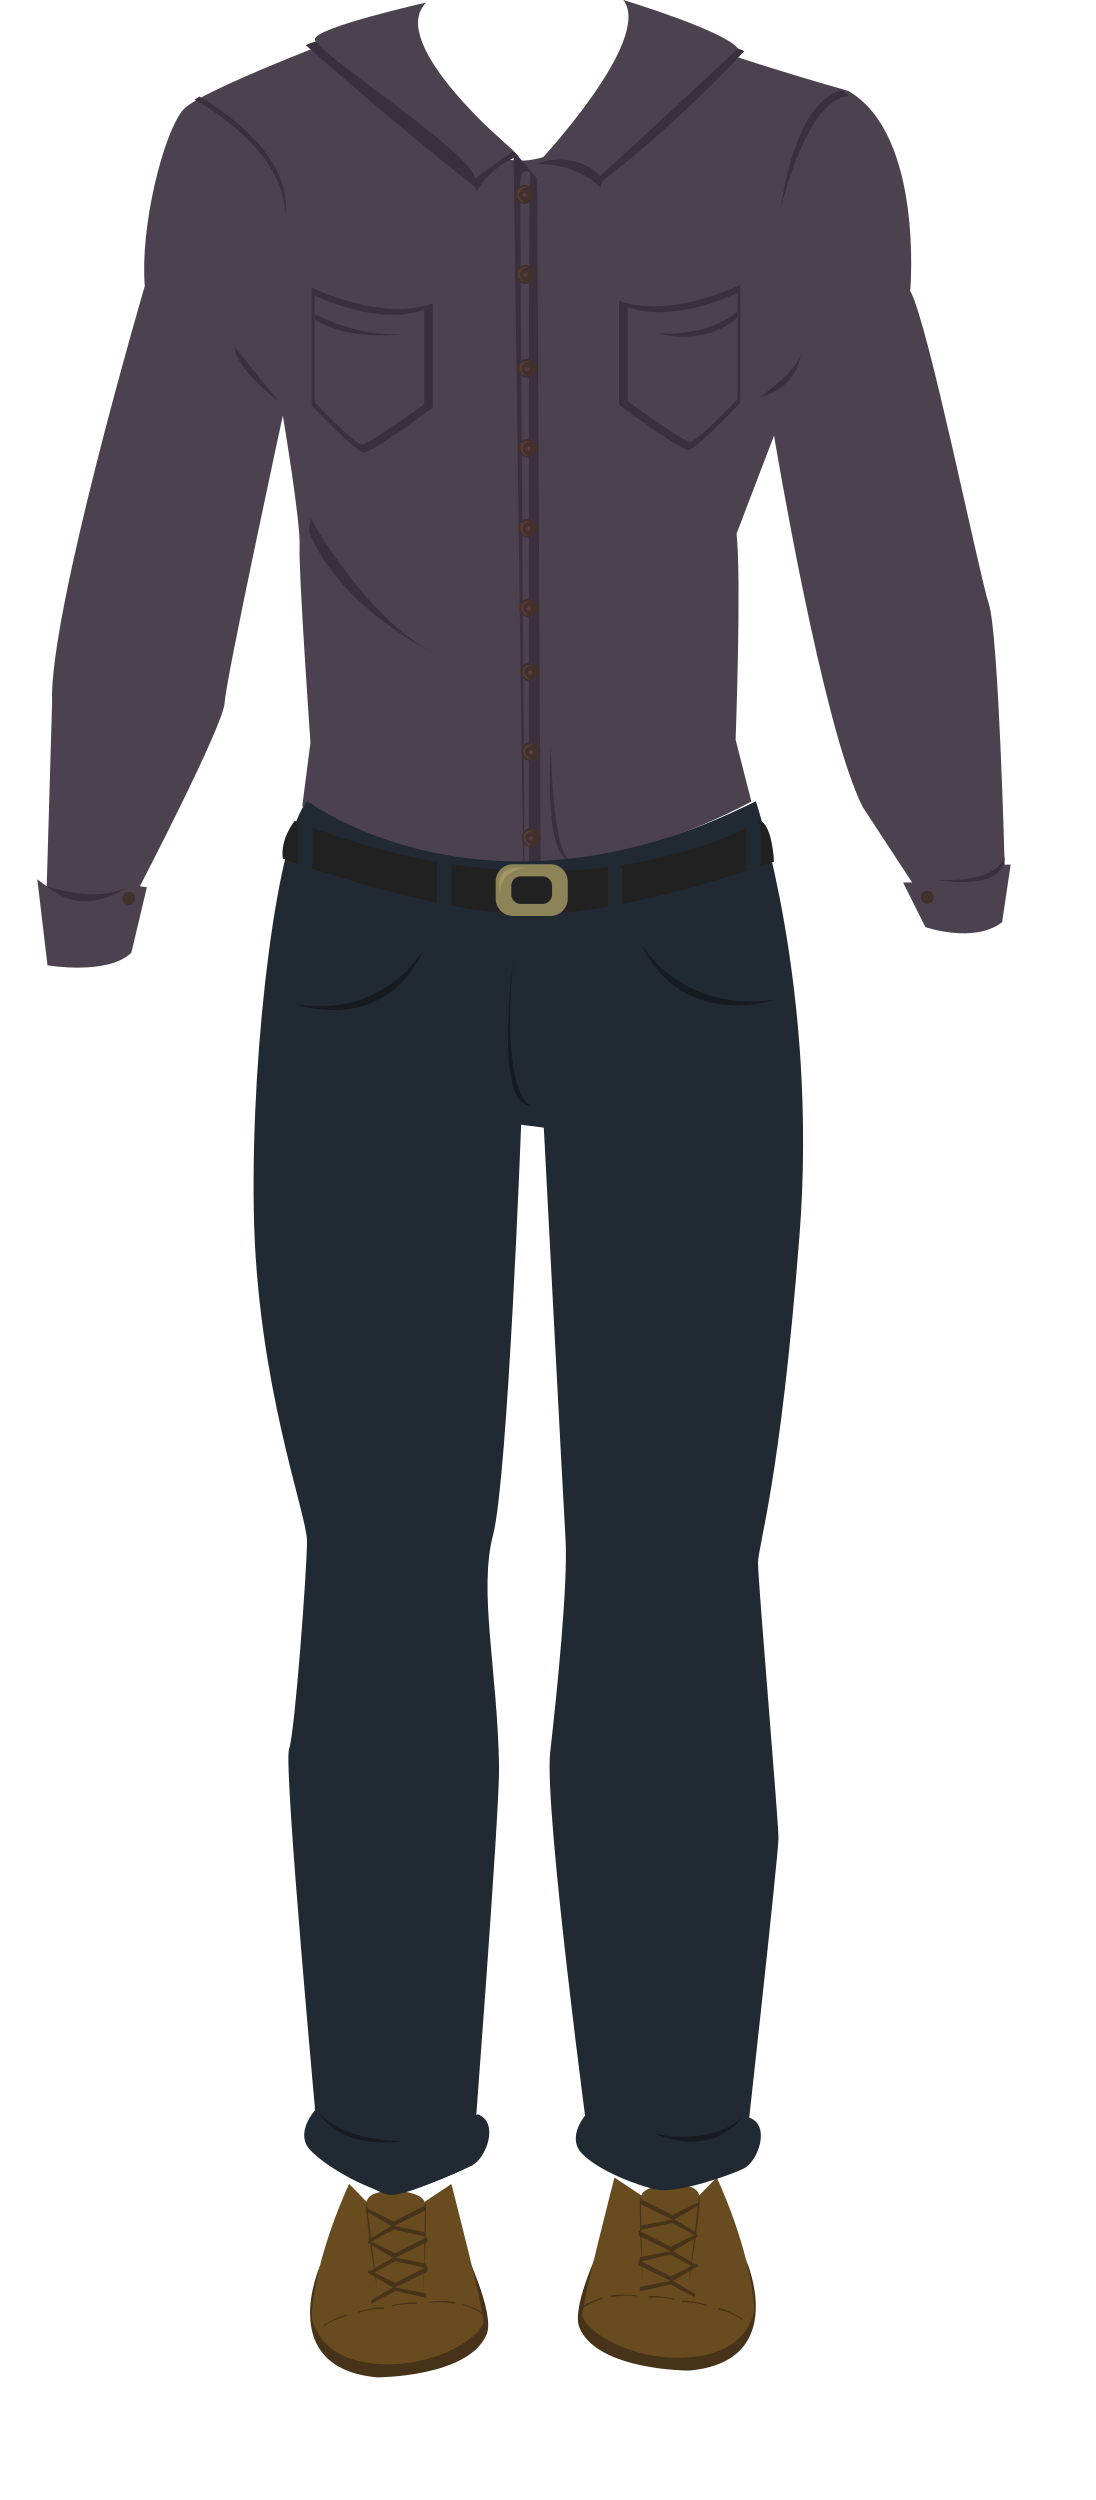
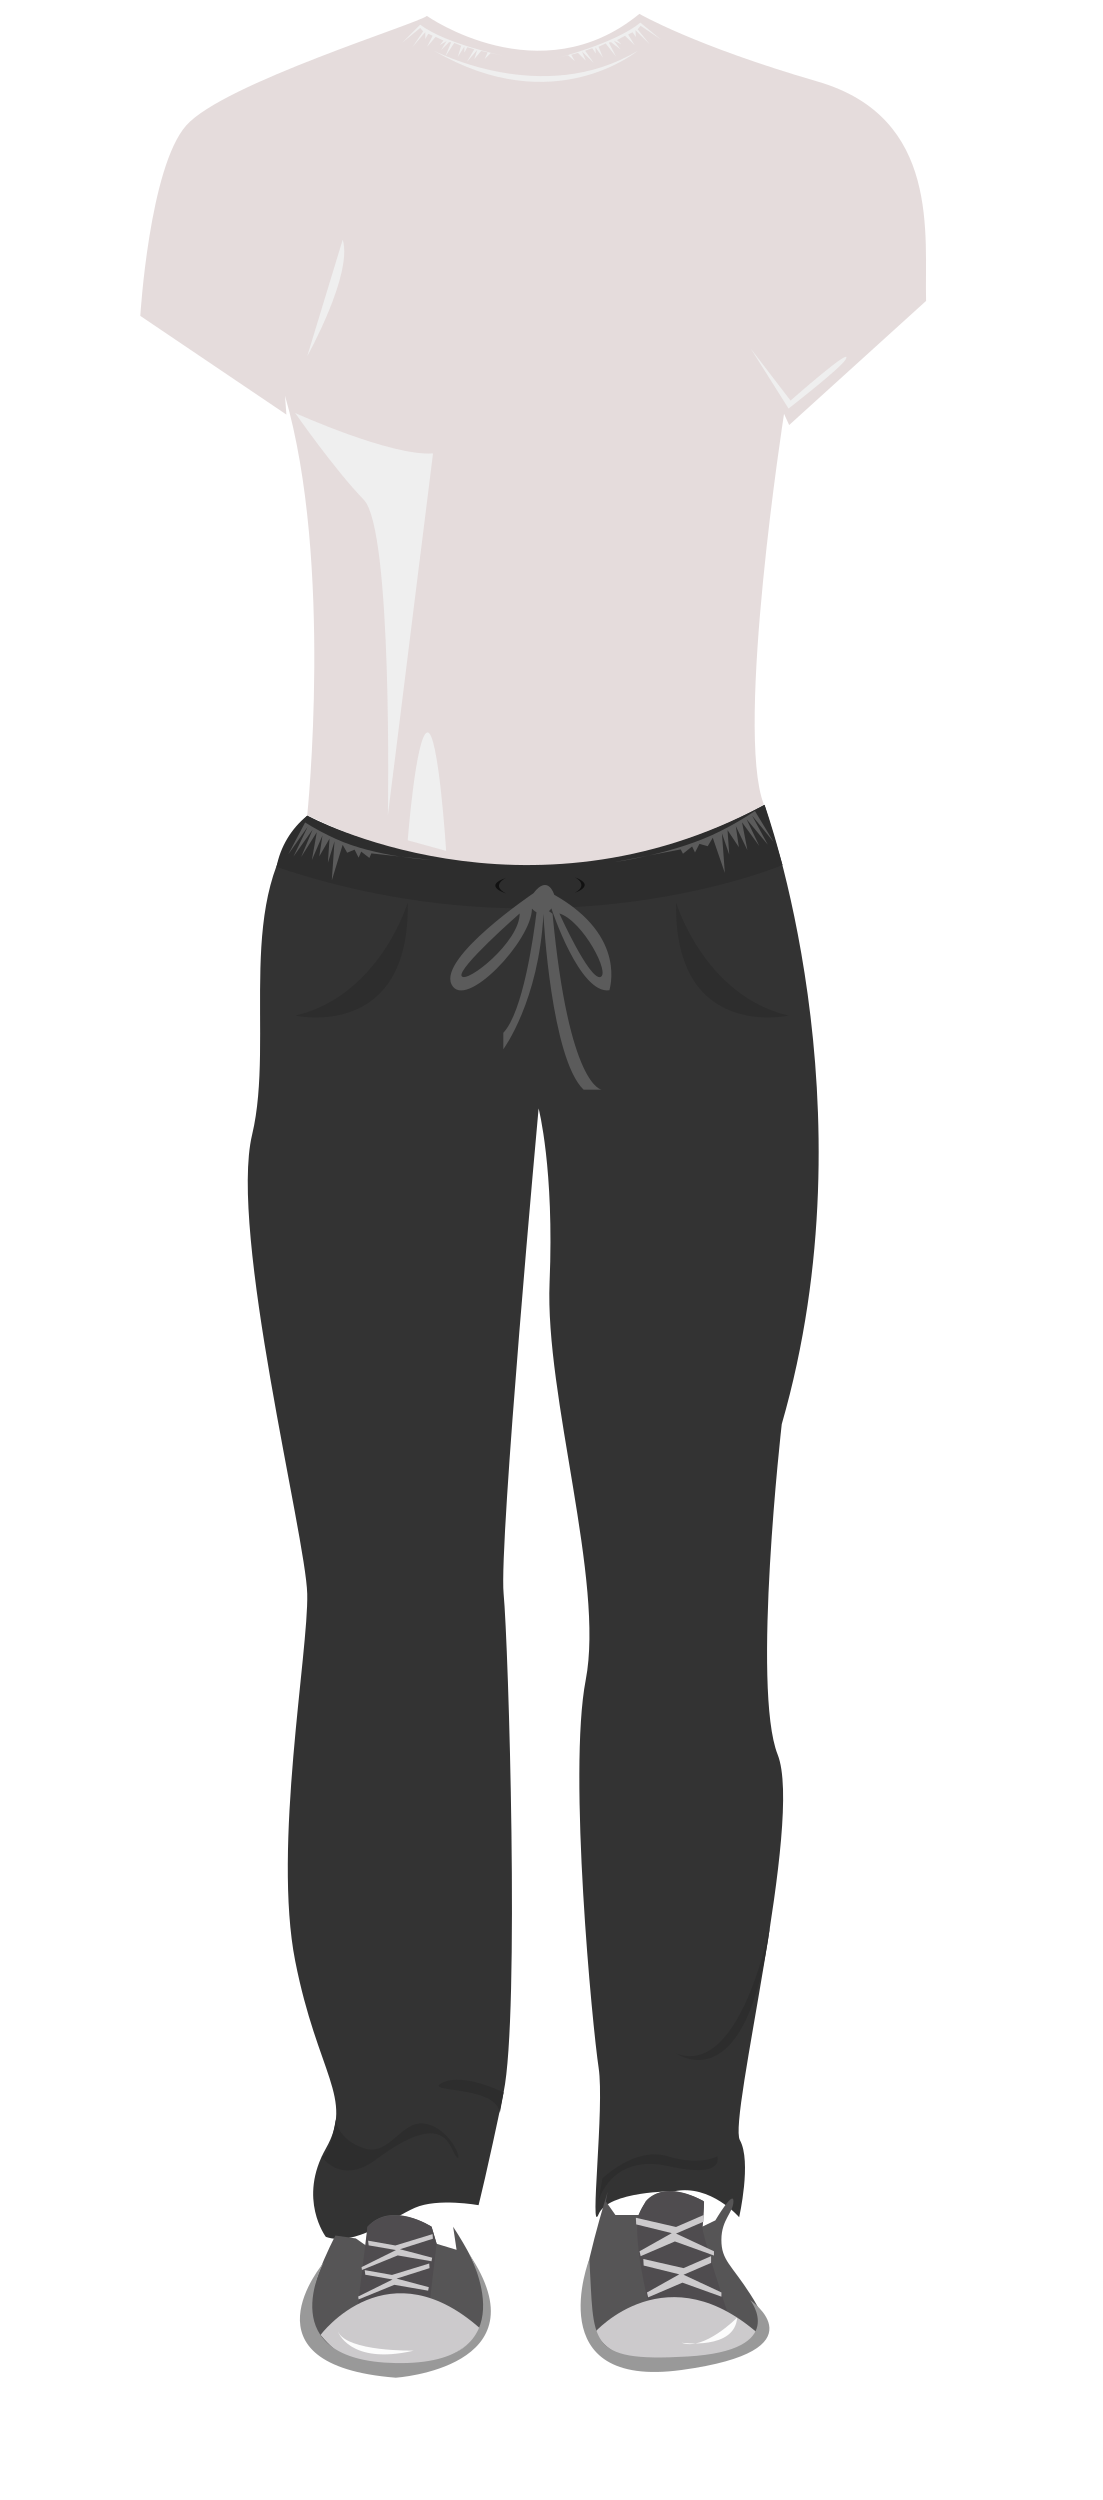
- <svg xmlns="http://www.w3.org/2000/svg" viewBox="0 0 183 417.48">
+ <svg xmlns="http://www.w3.org/2000/svg" viewBox="0 0 183 415">
  <defs>
-     <style>.cls-1{fill:none;}.cls-2{fill:#473319;}.cls-3{fill:#684b1e;}.cls-4{fill:#4c424f;}.cls-5{fill:#3a303d;}.cls-6{fill:#42302d;}.cls-7{fill:#543d3a;}.cls-8{fill:#212933;}.cls-9{fill:#212121;}.cls-10{fill:#8c8357;}.cls-11{fill:#a39662;}.cls-12{fill:#161b21;}</style>
+     <style>.cls-1{fill:none;}.cls-2{fill:#e5dcdc;}.cls-3{fill:#efefef;}.cls-4{fill:#333;}.cls-5{fill:#2d2d2d;}.cls-6{fill:#5b5b5b;}.cls-7{fill:#111;}.cls-8{fill:#565556;}.cls-9{fill:#4f4c4f;}.cls-10{fill:#cccacc;}.cls-11{fill:#999;}.cls-12{fill:#fcfcfc;}</style>
  </defs>
  <g id="Layer_2" data-name="Layer 2">
    <g id="ccb2">
      <g id="ccb2-2" data-name="ccb2">
-         <rect class="cls-1" y="2.48" width="183" height="415" />
-         <g id="dressshoes">
-           <g id="sbbshoes">
-             <path class="cls-2" d="M53.41,378.43S45.93,395.47,63,397c0,0,15.31,0,18.27-7.2,1.48-3.59-3.95-14.64-3.95-14.64s3.8,11.31,3,12.51S72.6,395,64,393.73s-12.21-2.81-10.55-15.3" />
-             <path class="cls-3" d="M58.31,364.69s-5.61,11.7-6.28,22c0,0,.57,7.31,10.94,8.05s17.77-5,17.78-7.09-5.37-22.94-5.37-22.94l-4.51,3c-.49-2.23-9.38-2.73-9.63,0Z" />
-             <path class="cls-2" d="M54,388.27s2.72-1.65,4-1.73v.21a12.38,12.38,0,0,0-4,1.74Z" />
-             <path class="cls-2" d="M59.89,386s3-.9,4.26-.66l-.05.21a12.38,12.38,0,0,0-4.27.66Z" />
-             <path class="cls-2" d="M65.44,384.94s3.1-.7,4.3-.38l-.07.2a12.45,12.45,0,0,0-4.29.39Z" />
-             <path class="cls-2" d="M71.76,384.37s3.16-.32,4.31.14l-.09.19a12.34,12.34,0,0,0-4.32-.13Z" />
-             <path class="cls-2" d="M77.46,384.74s3,1.06,3.85,2l-.16.14a12.3,12.3,0,0,0-3.85-2Z" />
-             <path class="cls-2" d="M61.24,367.67,63,382.4S60.68,368.63,61.24,367.67Z" />
-             <path class="cls-2" d="M70.7,382.53s.74-13.8.31-14.82l-.31,14.82" />
-             <polyline class="cls-2" points="61.37 368.82 65.75 370.98 71.1 368.25 71.14 369.08 65.75 371.73 70.92 372.72 70.92 373.46 65.75 372.31 61.76 374.45 61.69 373.9 65.38 371.73 61.15 369.25 61.37 368.82" />
-             <polyline class="cls-2" points="61.62 374.12 66 376.27 71.34 373.54 71.38 374.37 66 377.02 71.17 378.01 71.17 378.75 66 377.6 62.01 379.74 61.93 379.19 65.62 377.02 61.4 374.54 61.62 374.12" />
-             <polyline class="cls-2" points="61.62 379.07 66 381.23 71.34 378.5 71.38 379.33 66 381.98 71.17 382.97 71.17 383.71 66 382.56 62.01 384.7 61.93 384.15 65.62 381.98 61.4 379.5 61.62 379.07" />
-           </g>
-           <g id="sbbshoes-2" data-name="sbbshoes">
-             <path class="cls-2" d="M124.58,377.34s7.48,17.05-9.56,18.53c0,0-15.31,0-18.27-7.19-1.48-3.59,4-14.65,4-14.65s-3.8,11.31-3,12.52,7.65,7.34,16.29,6.1,12.2-2.82,10.55-15.31" />
-             <path class="cls-3" d="M119.68,363.61s5.61,11.69,6.28,22c0,0-.57,7.31-10.94,8.05s-17.77-5-17.78-7.09,5.37-22.94,5.37-22.94l4.51,3c.49-2.23,9.38-2.73,9.63,0Z" />
-             <path class="cls-2" d="M124,387.19s-2.72-1.66-4-1.74v.22a12.38,12.38,0,0,1,4,1.74Z" />
-             <path class="cls-2" d="M118.1,384.89s-3-.89-4.26-.65l0,.21a12.54,12.54,0,0,1,4.27.65Z" />
-             <path class="cls-2" d="M112.55,383.86s-3.1-.7-4.3-.39l.07.21a12.34,12.34,0,0,1,4.29.38Z" />
-             <path class="cls-2" d="M106.23,383.29s-3.16-.32-4.31.13l.09.2a12.34,12.34,0,0,1,4.32-.13Z" />
-             <path class="cls-2" d="M100.52,383.66s-3,1-3.84,2l.16.14a12.3,12.3,0,0,1,3.85-2Z" />
-             <path class="cls-2" d="M116.75,366.59,115,381.31S117.31,367.54,116.75,366.59Z" />
-             <path class="cls-2" d="M107.29,381.45s-.74-13.81-.31-14.83l.31,14.83" />
-             <polyline class="cls-2" points="116.62 367.74 112.24 369.9 106.89 367.17 106.85 368 112.24 370.64 107.07 371.64 107.07 372.38 112.24 371.22 116.23 373.37 116.3 372.81 112.61 370.64 116.84 368.16 116.62 367.74" />
-             <polyline class="cls-2" points="116.37 373.03 111.99 375.19 106.65 372.46 106.61 373.29 111.99 375.93 106.82 376.93 106.82 377.67 111.99 376.51 115.98 378.66 116.06 378.1 112.37 375.93 116.59 373.45 116.37 373.03" />
-             <polyline class="cls-2" points="116.37 377.99 111.99 380.15 106.65 377.42 106.61 378.25 111.99 380.89 106.82 381.89 106.82 382.63 111.99 381.47 115.98 383.62 116.06 383.06 112.37 380.89 116.59 378.41 116.37 377.99" />
-           </g>
-         </g>
+         <rect class="cls-1" width="183" height="415" />
        <g id="ccbshirt2">
-           <path class="cls-4" d="M68.91,1.75S33.89,14.5,30.6,18.31s-7.24,19.52-6.42,29.45c0,0-16.14,55-15.48,69.6L7.8,148l-1.57-1.16,1.7,14.36s10.05,1.72,14-2.1l2.6-10.94L23.36,148s14-26.92,14.16-30.67,9.71-47.93,9.71-47.93,3,17.87,2.8,21.84S51.84,124,51.84,124L50.48,134.6s31.35,22.48,75-.75l-2.64-10.31s1-26.81.16-34.42l6.26-16.38s8.07,48.81,14.82,62.05l8.23,12.57H150.8l3.73,7.46s8.14,2.82,12.82-.83l1.42-9.6h-1s-1-38.56-2.64-43.52S154.91,53.55,152,48.59c0,0,2.3-26.14-10.37-33.42,0,0-28.67-8-35.74-12.54,0,0-3.3,22.46-17.63,24.12S68.91,1.75,68.91,1.75Z" />
-           <g id="sbbshirt2">
-             <path class="cls-5" d="M51.07,7.55s14.48,12.89,27.41,23c0,0,1.28.69,1.11,1.76,0,0,.72-3.38,6.89-6.28C86.48,26,62.6,1.74,51.07,7.55Z" />
-             <path class="cls-4" d="M71.19.42c-6.94,6.8,14.56,24.76,14.56,24.76L79.3,29.82c0-4-26.87-21.26-26.74-23.26S71.19.42,71.19.42" />
-             <path class="cls-5" d="M124.29,8.54a207.56,207.56,0,0,1-22.88,21.09s-1.28.69-1.11,1.76c0,0-3.3-4-10.66-4C89.64,27.42,112.76,2.73,124.29,8.54Z" />
-             <path class="cls-4" d="M104.09,0s17,5.15,19.13,8.09c0,0-20,18.75-23,21.23a9.79,9.79,0,0,0-10.58-1.9S109.23,6.65,104.09,0Z" />
-             <path class="cls-5" d="M85.75,25.18l1.62,119.18s2.34-.11,2.9-.12L89.71,29.82Z" />
-             <path class="cls-4" d="M88.52,28.83s-1.64-1.16-1.64,1.82c0,7,.71,113.7.71,113.7h.73S88.19,30.78,88.52,28.83Z" />
-             <ellipse class="cls-6" cx="87.59" cy="32.47" rx="1.59" ry="1.6" />
-             <path class="cls-7" d="M88,31.24s-1.45-.14-1.67.86a1.41,1.41,0,0,0,1.24,1.71S85.12,32.1,88,31.24Z" />
-             <circle class="cls-7" cx="87.59" cy="32.57" r="0.37" />
-             <ellipse class="cls-6" cx="87.76" cy="45.81" rx="1.59" ry="1.6" />
-             <path class="cls-7" d="M88.19,44.58s-1.45-.14-1.67.87a1.41,1.41,0,0,0,1.24,1.7S85.29,45.45,88.19,44.58Z" />
-             <circle class="cls-7" cx="87.76" cy="45.91" r="0.37" />
-             <ellipse class="cls-6" cx="88.04" cy="61.52" rx="1.59" ry="1.6" />
-             <path class="cls-7" d="M88.47,60.29s-1.44-.14-1.66.86A1.4,1.4,0,0,0,88,62.86S85.57,61.15,88.47,60.29Z" />
-             <circle class="cls-7" cx="88.04" cy="61.62" r="0.37" />
-             <ellipse class="cls-6" cx="88.21" cy="74.86" rx="1.59" ry="1.6" />
-             <path class="cls-7" d="M88.64,73.63s-1.44-.14-1.67.86a1.41,1.41,0,0,0,1.24,1.71S85.74,74.49,88.64,73.63Z" />
-             <circle class="cls-7" cx="88.21" cy="74.96" r="0.37" />
-             <ellipse class="cls-6" cx="88.17" cy="88.2" rx="1.59" ry="1.6" />
-             <path class="cls-7" d="M88.6,87s-1.45-.14-1.67.86a1.41,1.41,0,0,0,1.24,1.71S85.7,87.83,88.6,87Z" />
-             <circle class="cls-7" cx="88.17" cy="88.3" r="0.37" />
-             <ellipse class="cls-6" cx="88.34" cy="101.54" rx="1.59" ry="1.6" />
-             <path class="cls-7" d="M88.77,100.31s-1.45-.14-1.67.86a1.4,1.4,0,0,0,1.24,1.71S85.86,101.17,88.77,100.31Z" />
-             <circle class="cls-7" cx="88.34" cy="101.64" r="0.37" />
-             <ellipse class="cls-6" cx="88.51" cy="112.18" rx="1.59" ry="1.6" />
-             <path class="cls-7" d="M89,111s-1.45-.13-1.67.87a1.39,1.39,0,0,0,1.23,1.7S86,111.82,89,111Z" />
-             <circle class="cls-7" cx="88.51" cy="112.28" r="0.37" />
-             <ellipse class="cls-6" cx="88.68" cy="125.52" rx="1.59" ry="1.6" />
-             <path class="cls-7" d="M89.11,124.29s-1.44-.13-1.67.87a1.4,1.4,0,0,0,1.24,1.7S86.21,125.16,89.11,124.29Z" />
-             <circle class="cls-7" cx="88.68" cy="125.62" r="0.37" />
-             <ellipse class="cls-6" cx="88.71" cy="139.87" rx="1.59" ry="1.6" />
-             <ellipse class="cls-6" cx="21.51" cy="150.02" rx="1.09" ry="1.1" />
-             <ellipse class="cls-6" cx="154.83" cy="149.82" rx="1.09" ry="1.1" />
-             <path class="cls-7" d="M89.14,138.64s-1.45-.14-1.67.87a1.41,1.41,0,0,0,1.24,1.7S86.23,139.51,89.14,138.64Z" />
-             <circle class="cls-7" cx="88.71" cy="139.97" r="0.37" />
-             <path class="cls-5" d="M52.05,48S63.66,53.8,72.3,50.67V68.08s-10.21,7.49-11.53,7.49-8.72-7.87-8.72-7.87Z" />
-             <path class="cls-4" d="M52.53,49.35S63,54.57,70.84,51.73V67.48s-9.24,6.77-10.43,6.77-7.88-7.11-7.88-7.11Z" />
-             <path class="cls-5" d="M123.62,47.58s-11.6,5.78-20.25,2.64V67.63s10.22,7.5,11.53,7.5,8.72-7.87,8.72-7.87Z" />
-             <path class="cls-4" d="M123.15,48.9s-10.5,5.23-18.31,2.39V67s9.24,6.78,10.42,6.78,7.89-7.11,7.89-7.11Z" />
-             <path class="cls-5" d="M51.87,86.55S60.88,103,72.3,109c0,0-15.71-7.54-20.73-20.32l.3-2.12" />
-             <path class="cls-5" d="M46.58,67.08s-7.12-5.24-7.45-9.22l7.45,9.22" />
-             <path class="cls-5" d="M126.89,66.3s6.91-4.8,6.91-7.61C133.8,58.69,133.64,64.65,126.89,66.3Z" />
-             <path class="cls-5" d="M52.53,52.42s7.37,4.1,15,3.29c0,0-8.58,1.55-15-2.35Z" />
-             <path class="cls-5" d="M123.15,52s-3.86,4-13.12,3.72c0,0,7.4,2.24,13.12-2.66Z" />
-             <path class="cls-5" d="M92,124.28s-1.66,22.27,4.69,19.29C96.67,143.57,92.48,148.51,92,124.28Z" />
-             <path class="cls-5" d="M32.47,16.65s14.89,7.79,15.14,19c0,0,2.48-9.49-14.31-19.53Z" />
-             <path class="cls-5" d="M140.68,15.12s-7.37.06-10.33,19.75c0,0,4.42-18.71,11.43-18.79Z" />
-           </g>
-           <path class="cls-5" d="M7.8,148s8.48,3,13.58,0C21.38,148,14.32,153.65,7.8,148Z" />
-           <path class="cls-5" d="M155.92,146.87s10.12,1.07,11.8-3.81C167.72,143.06,168.7,148.94,155.92,146.87Z" />
+           <path class="cls-2" d="M70.86,2.64s18.76,13.23,35.28-.34c0,0,9.06,5.28,29.59,11.24s17.71,25.68,18,36.41L131,70.56l-.85-1.86s-8.17,52.43-3.36,64.82c0,0-19.69,12.75-38.25,12.1S51,135.33,51,135.33s4.35-41.94-3.69-69.64l.23,3.13L23.29,52.44s1.49-24.65,7.62-31.61S69.54,3.87,70.86,2.64Z" />
+           <path class="cls-3" d="M69.75,4.1l-3,3,3-2.46.49.56L68.49,7.78,70.6,5.32V6.47l.5-.87.72.34-.93,1.83,1.43-1.66,1.29.63L73,7.49l1.14-.67-.93,1.5L74.55,7l.35,0-1,2.41,1.51-2.29,1.14.47L76,9.43l1.08-1.7v1l.5-.9,1.15.35-1.22,2.09,1.72-2-.5,1.54,1.14-1.35,1.08.24-.5,1.11,1-1,2.08.43S74.06,7.34,69.75,4.1Z" />
+           <path class="cls-3" d="M106.3,3.76l3.36,2.76-3.32-2.25-.49.59,2,2.49L105.48,5l.07,1.14L105,5.35l-.73.38,1.09,1.77-1.61-1.56-1.32.71.72.71-1.25-.6L103,8.2,101.43,7l-.37.06,1.2,2.34-1.72-2.19-1.18.55.71,1.77L98.84,7.86l.06,1L98.31,8l-1.18.42,1.41,2L96.61,8.55l.62,1.5L95.94,8.78l-1.12.31.6,1.07-1.12-1-2.16.57S102,7.28,106.3,3.76Z" />
+           <path class="cls-3" d="M72,8.39s18.11,9.56,33.92,0C105.87,8.39,92,20.1,72,8.39Z" />
+           <path class="cls-3" d="M49,68.56s15.88,7.2,22.88,6.71l-7.49,60.06s.82-47.41-4-52.37S49,68.56,49,68.56Z" />
+           <path class="cls-3" d="M67.68,139.49s1.36-17.4,3.23-17.9,3.15,19.66,3.15,19.66Z" />
+           <path class="cls-3" d="M124.64,57.89l6.26,9.93s8.61-6.68,9.45-8.11c1.58-2.67-9.12,6.79-9.12,6.79Z" />
+           <path class="cls-3" d="M56.89,39.78,51,59.13S58.62,45.48,56.89,39.78Z" />
        </g>
        <g id="ccbpants2">
-           <g id="sbbpants2">
-             <g id="sbbpants">
-               <path class="cls-8" d="M51.35,133.79s30,22.63,74.87,0c0,0,10.49,31.44,7.28,72.64s-6.92,51.62-6.92,54.6S130,304,130,306.94s-5.68,53.85-5.68,53.85-7.76,3.33-13.24,3.82-12.67-5.86-12.67-5.86-7.61-56.77-6.53-66.2,3-28.05,2.56-35.49-3.63-68.75-3.63-68.75l-3.78-.49s-2.22,59.06-4.69,68.49.73,22.57,1,38.72c.12,7.4-4.44,66.51-4.44,66.51s-10.38,5-13.59,5-12.1-7.7-12.1-7.7-5.93-64-4.94-66.76,3-30.28,3-34.74-8.4-26.31-8.89-55.1S46.58,138.51,51.35,133.79Z" />
-               <path class="cls-9" d="M49.23,137.05s-2.46,2.95-2,6.34c0,0,25.58,9.26,41.21,9.35,16.24.09,40.81-8.85,40.81-8.85s-.25-6.15-2.36-6.84C126.9,137.05,96.54,156,49.23,137.05Z" />
-               <rect class="cls-10" x="82.77" y="144.32" width="12.04" height="8.64" rx="2.9" ry="2.9" />
-               <rect class="cls-9" x="85.38" y="146.34" width="6.81" height="4.61" rx="1.59" ry="1.59" />
-             </g>
-             <path class="cls-11" d="M83.61,149.42s-1.91-5.15,4.2-4.46h0S83.05,145.27,83.61,149.42Z" />
-             <rect class="cls-8" x="72.98" y="143.09" width="2.43" height="8.97" rx="1.22" ry="1.22" />
-             <rect class="cls-8" x="101.51" y="144.16" width="2.43" height="8.97" rx="1.22" ry="1.22" />
-             <rect class="cls-8" x="124.6" y="136.91" width="2.43" height="8.97" rx="1.22" ry="1.22" />
-             <rect class="cls-8" x="49.75" y="136.66" width="2.43" height="8.97" rx="1.22" ry="1.22" />
-             <path class="cls-12" d="M107.07,157.62s6.67,11.75,22.6,9.27C129.67,166.89,114,172.34,107.07,157.62Z" />
-             <path class="cls-12" d="M70.83,158.42s-6.37,11.75-21.58,9.27C49.25,167.69,64.23,173.14,70.83,158.42Z" />
-             <path class="cls-12" d="M85.67,160.37s-3.24,24.47,2.91,24.22C88.58,184.59,83.66,183.31,85.67,160.37Z" />
-           </g>
-           <path class="cls-8" d="M52.64,352.35s-3.51,3.83-.84,6.69,9.33,6.45,12.67,7.07,12.23-3.43,14.45-4.57,4.54-7.12.85-8.47C79.77,353.07,63.67,360.79,52.64,352.35Z" />
-           <path class="cls-8" d="M98,352.9s-3.52,3.84-.85,6.69,9.34,5.46,12.67,6.08,12.23-2.44,14.45-3.58,4.55-7.12.85-8.47C125.13,353.62,109,361.34,98,352.9Z" />
-           <path class="cls-12" d="M53.26,352.79s3.1,6.25,14.07,4.76C67.33,357.55,57.36,357.72,53.26,352.79Z" />
-           <path class="cls-12" d="M109.3,356.32s8.93,2.23,14.46-2.61C123.76,353.71,119.55,360.42,109.3,356.32Z" />
+           <path class="cls-4" d="M51,135.4s36,20.15,75.91-1.8c0,0,18.16,49.69,2.86,102.81,0,0-5,43.93-.68,54.85s-8.25,60.46-6.27,64-.12,12.8-.12,12.8-4.74-5.53-10.76-4.31c0,0-11-.08-12.57,3.81s1-17.77,0-24.33-5.11-48.94-2.14-64.36c3.15-16.38-6.79-47.12-6-66S89.41,184,89.41,184s-6.61,72.24-5.81,80.55,2.67,69.85,0,82.76-4.16,18.75-4.16,18.75-6.78-1.23-10.56.43-10,6.51-14.79,4.83c0,0-4.74-6.3,0-14.66S52.72,344.37,49,325.51s2.23-51.36,2-60.92-13-60.07-9.15-76.23S38.62,148.55,51,135.4Z" />
+           <path class="cls-5" d="M67.69,149.8S63.08,165.29,49,168.59C49,168.59,68.11,172.88,67.69,149.8Z" />
+           <path class="cls-5" d="M112.23,149.8s4.62,15.49,18.69,18.79C130.92,168.59,111.82,172.88,112.23,149.8Z" />
+           <path class="cls-5" d="M51,135.4S87.12,155,126.9,133.6l3,10s-37.77,16-84,.31A14.41,14.41,0,0,1,51,135.4Z" />
+           <path class="cls-6" d="M92,148.53s-1-3.48-3.45-.25c0,0-15.81,10.67-13.59,15.14s13.34-7.32,13.34-12.59a3.31,3.31,0,0,0,.76.62c-.52,4.28-2.27,16.57-5.51,20v2.73s5.92-8,6.66-22.49h0c0,.74,1.32,24.06,6.66,29.19h3s-5.44-.35-8.15-29.21l-.6-.42a3,3,0,0,0,.41-.45s4.69,14.32,9.63,13.58C101.09,164.41,104.3,155.48,92,148.53ZM76.64,162.05c-.86-1.24,9.63-10.42,9.63-10.42C86.27,156.35,77.51,163.3,76.64,162.05Zm23,.15c-1.86.39-6.79-10.57-6.79-10.57C96.77,152.87,101.47,161.81,99.61,162.2Z" />
+           <path class="cls-7" d="M84,145.72s-2.63,1.25,0,2.59C84,148.31,80,147.11,84,145.72Z" />
+           <path class="cls-7" d="M95.42,145.62s2.45,1.25,0,2.58C95.42,148.2,99.11,147,95.42,145.62Z" />
+           <path class="cls-6" d="M71.65,142.76s-9.27-.46-15.9-3.5a42.55,42.55,0,0,1-5.1-2.73l-2.8,5.29,3.23-4.58-2.37,4.95,3.18-4.47L50,142.25l2.59-4.1-.82,4.61,1.76-4.07L53,142.16l1.7-2.94-.27,4,1.1-3.57-.45,6.48,1.8-5.89.75,1.31,1.23-.51.67,1.33.43-1,1.36,1.05.32-.76Z" />
+           <path class="cls-6" d="M101.92,143.12s10.32-1.4,17.71-5.18a51.78,51.78,0,0,0,5.69-3.31l3.1,5.13-3.57-4.36,2.61,4.82L123.94,136l2.1,4.43-2.86-3.92.89,4.62-1.93-4,.51,3.5-1.88-2.83.28,4.06-1.21-3.54.48,6.58-2-5.84-.84,1.41-1.37-.39-.74,1.43-.48-1-1.52,1.21L113,141Z" />
+           <path class="cls-5" d="M53.4,358s3.16,4.84,9,.49c11.75-8.74,12.18-1.82,13.34-.5s-.5-4.22-4.78-5.38-6.09,5.46-10.54,4-4.68-4.76-4.68-4.76S54.79,358,53.4,358Z" />
+           <path class="cls-5" d="M83.6,347.35S77,344,73.45,345.73s8.91.34,9.52,5h0l.63-3.39" />
+           <path class="cls-5" d="M99.36,365.3s2.08-7.86,11.63-5.71,8.07-1.65,8.07-1.65-2.8,1.65-8.23,0S100,361.62,100,361.62l-.66,3.68" />
+           <path class="cls-5" d="M127.85,319.56S123,344.87,112.31,340.9c0,0,11.64,8.29,15.54-21.34" />
+         </g>
+         <g id="ccbshoes">
+           <path class="cls-8" d="M59.07,371.58l1.71,1.2h0l.24-3.14c3.95-4.4,10.62,0,10.62,0l.84,2.83,3.31,1-.57-3.83c9.67,14.83,4.18,18.08,4.18,18.08-16.2,13.67-26.07,1.82-27.72-.85-2.35-3.81,4-15.77,4-15.77Z" />
+           <path class="cls-8" d="M100.87,363.82s-4.49,14.49-4.07,18.4,0,12.39,16.33,10,14.62-6.37,11.45-11.33-4.84-5.66-4.83-9.08,2-4.51,2-6.42-3,3.19-3,3.19l-2.18,1.05.25-4.24s-6.42-3.65-9.63,0L106,367.69h-3.84l-1.59-2.25" />
+           <path class="cls-9" d="M61,369.64l-1.56,12.82H71.3l1.18-10-.84-2.83S65.06,365.4,61,369.64Z" />
+           <path class="cls-9" d="M106,367.69s-1.15,2.75,1.65,14.77l13.06,1.25s-4.3-13.16-4.09-14a37.19,37.19,0,0,0,.25-4.24s-8.15-5.19-10.87,2.25" />
+           <path class="cls-10" d="M53.21,387.6s11.28-15.2,27.08-.54C80.29,387.06,65.16,401.92,53.21,387.6Z" />
+           <path class="cls-10" d="M98.69,387.21s12.13-13.8,27.93.86C126.62,388.07,106.59,398.87,98.69,387.21Z" />
+           <path class="cls-11" d="M53.71,375.63s-14.42,17,12,19.07c0,0,24.89-1.67,12.13-20.59h0s10.29,18.56-12.13,18.16c-20.88-.37-12-16.64-12-16.64" />
+           <path class="cls-11" d="M97.83,375s-8.41,21.66,15.3,18.42,11.4-11.6,11.4-11.6,6.63,8.37-10.41,9.36S98.69,388.8,97.83,375Z" />
+           <polygon class="cls-10" points="119.76 380.55 113.46 377.61 118.04 375.64 118.04 374.52 113.46 376.51 106.79 374.99 106.85 376.08 112.76 377.54 107.4 380.55 107.59 381.36 113.28 378.92 119.76 381.25 119.76 380.55" />
+           <polygon class="cls-10" points="118.52 373.71 112.22 370.77 116.8 368.8 116.8 367.69 112.22 369.68 105.55 368.15 105.61 369.25 111.51 370.7 106.16 373.71 106.35 374.52 112.03 372.08 118.52 374.42 118.52 373.71" />
+           <polygon class="cls-10" points="60.02 376.34 65.73 373.51 61.2 372.73 61.1 371.95 65.63 372.75 71.81 370.86 71.86 371.63 66.39 373.37 71.74 374.78 71.63 375.37 66.02 374.4 60.08 376.82 60.02 376.34" />
+           <polygon class="cls-10" points="59.46 381.22 65.17 378.39 60.64 377.61 60.54 376.84 65.07 377.64 71.25 375.74 71.3 376.51 65.83 378.25 71.18 379.67 71.07 380.25 65.46 379.28 59.53 381.7 59.46 381.22" />
+           <path class="cls-12" d="M56.08,387s1.88,5.68,12.6,3.21C68.68,390.18,57.57,390.46,56.08,387Z" />
+           <path class="cls-12" d="M113.13,388.89s8.85,1.28,9.24-4.17C122.37,384.72,116.83,390.33,113.13,388.89Z" />
        </g>
      </g>
    </g>
  </g>
</svg>
